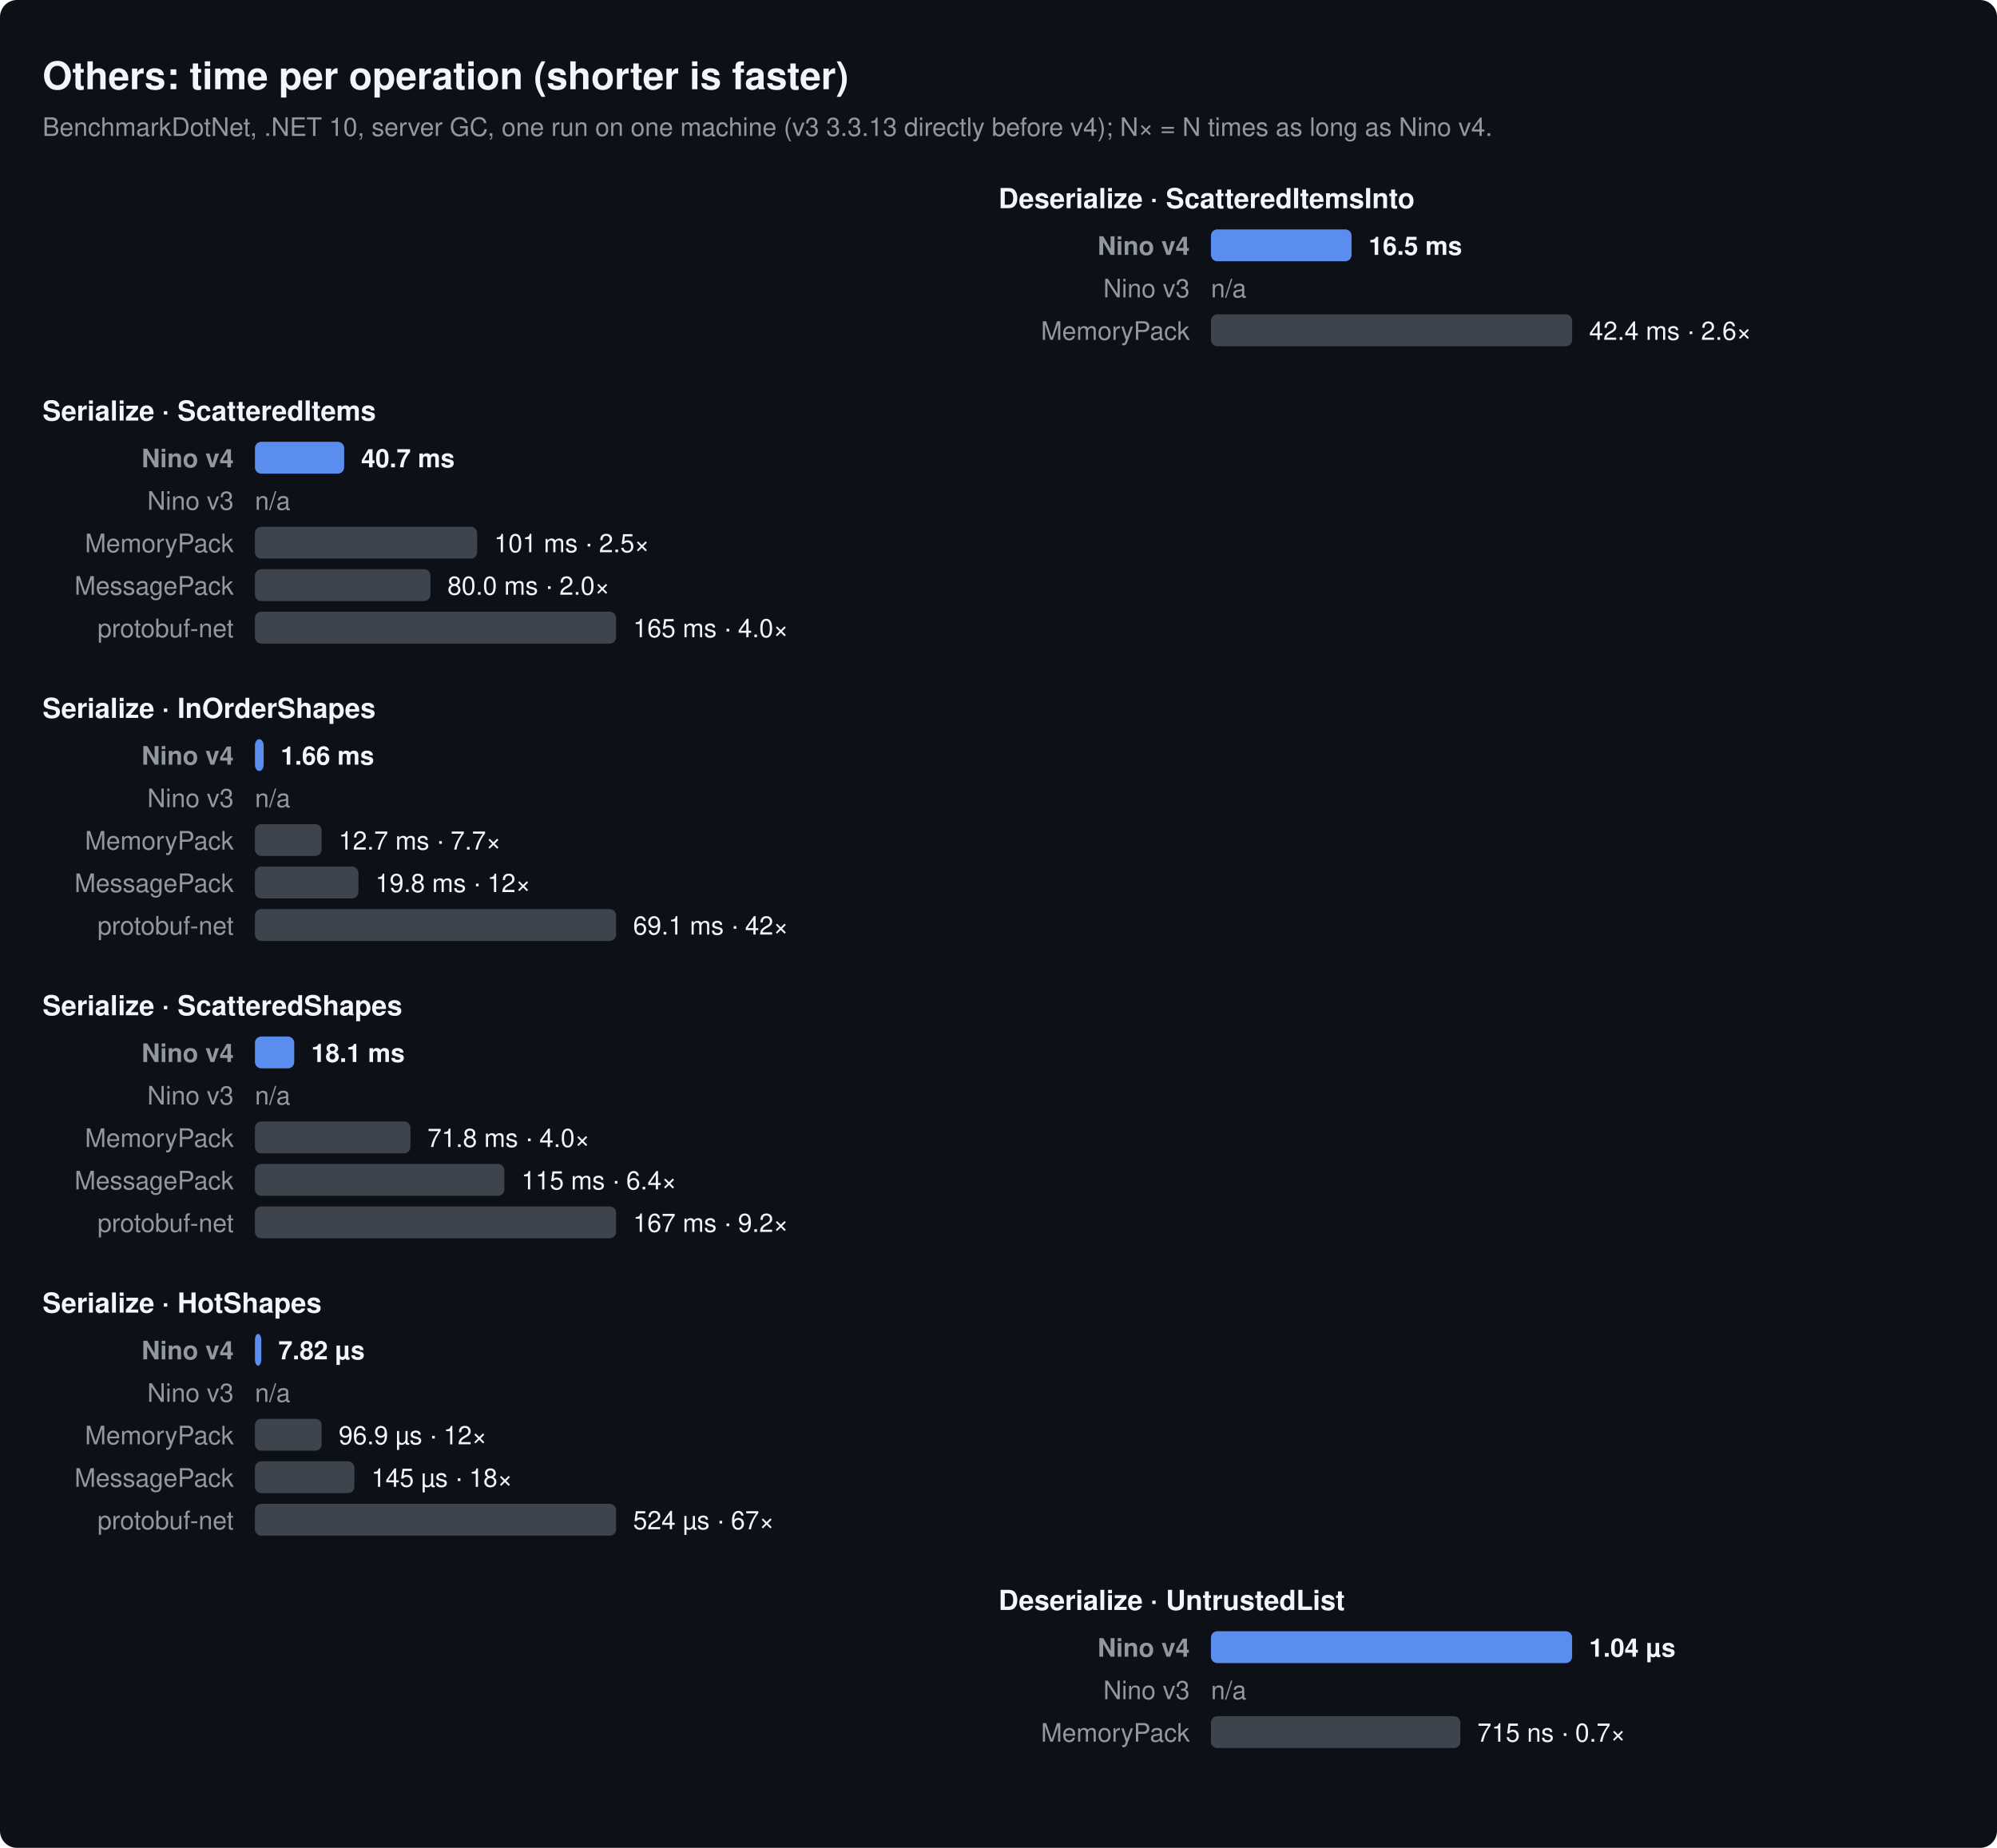
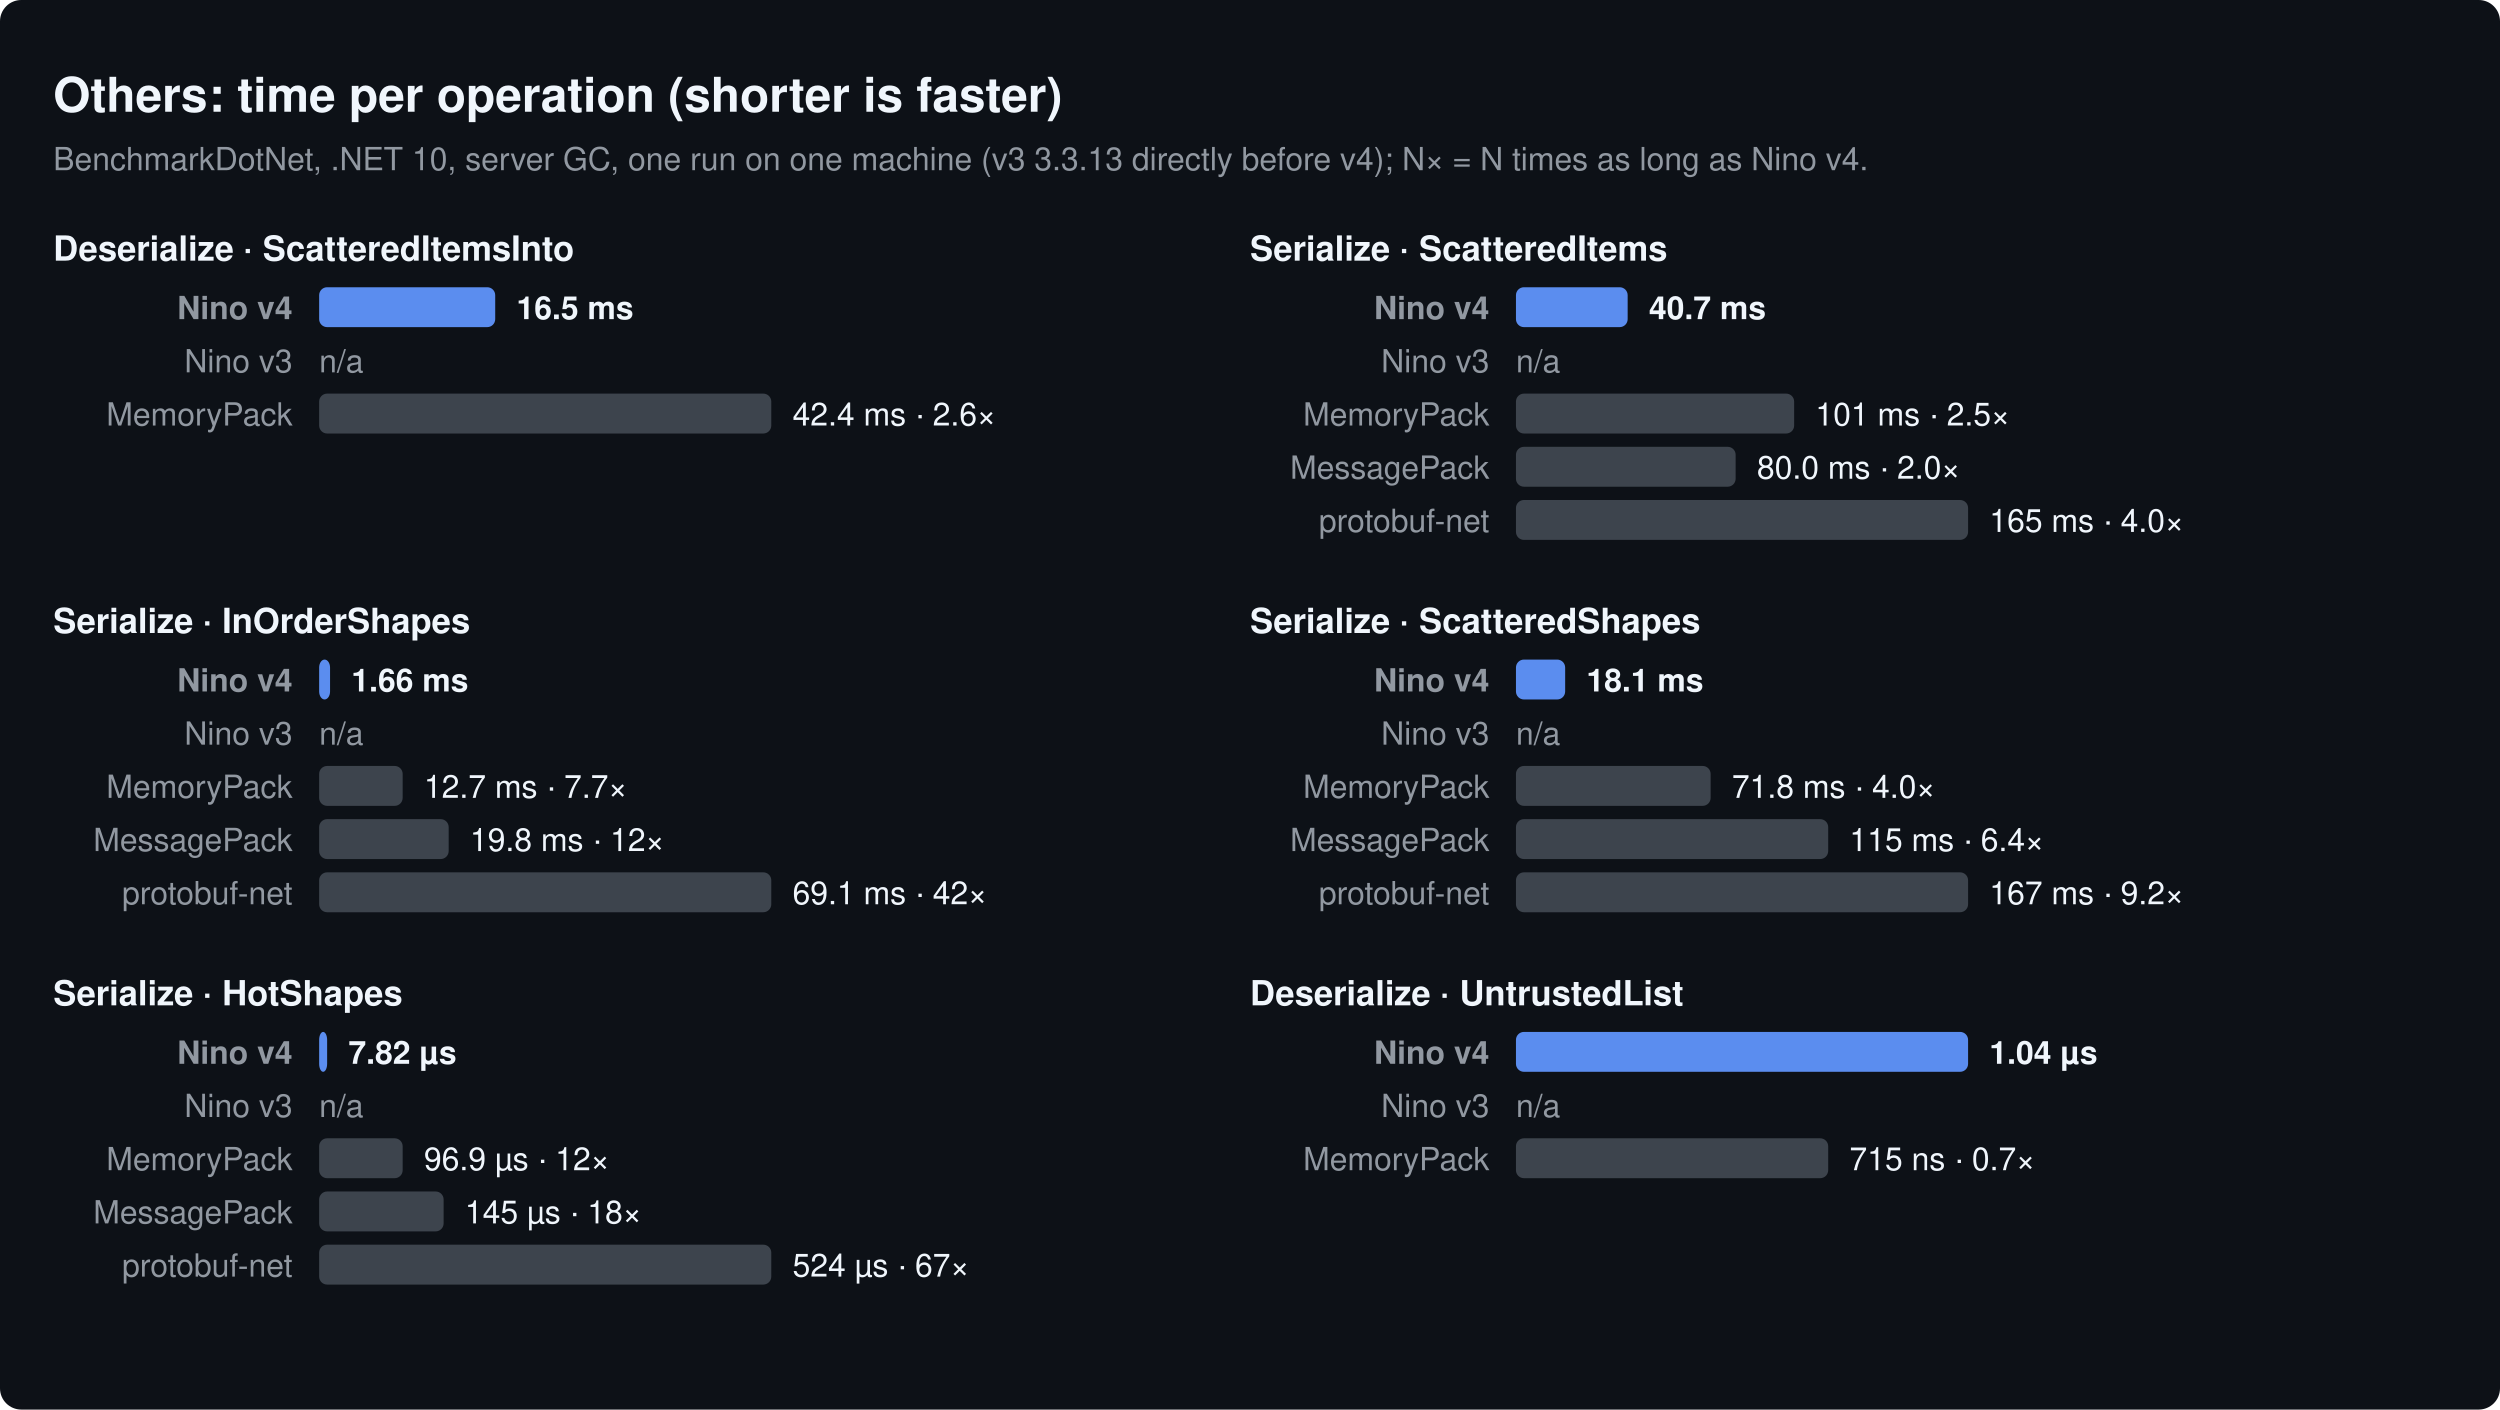
- <svg xmlns="http://www.w3.org/2000/svg" viewBox="0 0 940 870" width="940" height="870" font-family="-apple-system,Segoe UI,Helvetica,Arial,sans-serif">
-   <rect width="940" height="870" rx="8" fill="#0d1117" />
+ <svg xmlns="http://www.w3.org/2000/svg" viewBox="0 0 940 530" width="940" height="530" font-family="-apple-system,Segoe UI,Helvetica,Arial,sans-serif">
+   <rect width="940" height="530" rx="8" fill="#0d1117" />
  <g transform="translate(20 20)">
    <style>.t{font-size:18px;font-weight:700;fill:#f0f6fc}.s{font-size:12px;fill:#9198a1}.g{font-size:13px;font-weight:600;fill:#f0f6fc}.l{font-size:12px;fill:#9198a1;text-anchor:end}.v{font-size:12px;fill:#f0f6fc}.n{font-weight:700}.a{fill:#5b8def}.b{fill:#6e7681}.c{fill:#3d444d}</style>
    <text x="0" y="22" class="t">Others: time per operation (shorter is faster)</text>
    <text x="0" y="44" class="s">BenchmarkDotNet, .NET 10, server GC, one run on one machine (v3 3.3.13 directly before v4); N× = N times as long as Nino v4.</text>
-     <text x="450" y="78" class="g">Deserialize · ScatteredItemsInto</text>
+     <text x="0" y="78" class="g">Deserialize · ScatteredItemsInto</text>
+     <text x="90" y="100" class="l n">Nino v4</text>
+     <rect x="100" y="88" width="66.2" height="15" rx="3" class="a" />
+     <text x="174.2" y="100" class="v n">16.5 ms</text>
+     <text x="90" y="120" class="l">Nino v3</text>
+     <text x="100" y="120" class="s">n/a</text>
+     <text x="90" y="140" class="l">MemoryPack</text>
+     <rect x="100" y="128" width="170.0" height="15" rx="3" class="c" />
+     <text x="278.0" y="140" class="v">42.4 ms · 2.6×</text>
+     <text x="450" y="78" class="g">Serialize · ScatteredItems</text>
    <text x="540" y="100" class="l n">Nino v4</text>
-     <rect x="550" y="88" width="66.2" height="15" rx="3" class="a" />
-     <text x="624.2" y="100" class="v n">16.5 ms</text>
+     <rect x="550" y="88" width="42.0" height="15" rx="3" class="a" />
+     <text x="600.0" y="100" class="v n">40.7 ms</text>
    <text x="540" y="120" class="l">Nino v3</text>
    <text x="550" y="120" class="s">n/a</text>
    <text x="540" y="140" class="l">MemoryPack</text>
-     <rect x="550" y="128" width="170.0" height="15" rx="3" class="c" />
-     <text x="728.0" y="140" class="v">42.4 ms · 2.6×</text>
-     <text x="0" y="178" class="g">Serialize · ScatteredItems</text>
-     <text x="90" y="200" class="l n">Nino v4</text>
-     <rect x="100" y="188" width="42.0" height="15" rx="3" class="a" />
-     <text x="150.0" y="200" class="v n">40.7 ms</text>
-     <text x="90" y="220" class="l">Nino v3</text>
-     <text x="100" y="220" class="s">n/a</text>
-     <text x="90" y="240" class="l">MemoryPack</text>
-     <rect x="100" y="228" width="104.6" height="15" rx="3" class="c" />
-     <text x="212.6" y="240" class="v">101 ms · 2.5×</text>
-     <text x="90" y="260" class="l">MessagePack</text>
-     <rect x="100" y="248" width="82.6" height="15" rx="3" class="c" />
-     <text x="190.6" y="260" class="v">80.0 ms · 2.0×</text>
-     <text x="90" y="280" class="l">protobuf-net</text>
-     <rect x="100" y="268" width="170.0" height="15" rx="3" class="c" />
-     <text x="278.0" y="280" class="v">165 ms · 4.0×</text>
-     <text x="0" y="318" class="g">Serialize · InOrderShapes</text>
-     <text x="90" y="340" class="l n">Nino v4</text>
-     <rect x="100" y="328" width="4.1" height="15" rx="3" class="a" />
-     <text x="112.1" y="340" class="v n">1.66 ms</text>
-     <text x="90" y="360" class="l">Nino v3</text>
-     <text x="100" y="360" class="s">n/a</text>
-     <text x="90" y="380" class="l">MemoryPack</text>
-     <rect x="100" y="368" width="31.4" height="15" rx="3" class="c" />
-     <text x="139.4" y="380" class="v">12.7 ms · 7.7×</text>
-     <text x="90" y="400" class="l">MessagePack</text>
-     <rect x="100" y="388" width="48.7" height="15" rx="3" class="c" />
-     <text x="156.7" y="400" class="v">19.8 ms · 12×</text>
-     <text x="90" y="420" class="l">protobuf-net</text>
-     <rect x="100" y="408" width="170.0" height="15" rx="3" class="c" />
-     <text x="278.0" y="420" class="v">69.1 ms · 42×</text>
-     <text x="0" y="458" class="g">Serialize · ScatteredShapes</text>
-     <text x="90" y="480" class="l n">Nino v4</text>
-     <rect x="100" y="468" width="18.5" height="15" rx="3" class="a" />
-     <text x="126.5" y="480" class="v n">18.1 ms</text>
-     <text x="90" y="500" class="l">Nino v3</text>
-     <text x="100" y="500" class="s">n/a</text>
-     <text x="90" y="520" class="l">MemoryPack</text>
-     <rect x="100" y="508" width="73.2" height="15" rx="3" class="c" />
-     <text x="181.2" y="520" class="v">71.8 ms · 4.0×</text>
-     <text x="90" y="540" class="l">MessagePack</text>
-     <rect x="100" y="528" width="117.4" height="15" rx="3" class="c" />
-     <text x="225.4" y="540" class="v">115 ms · 6.4×</text>
-     <text x="90" y="560" class="l">protobuf-net</text>
-     <rect x="100" y="548" width="170.0" height="15" rx="3" class="c" />
-     <text x="278.0" y="560" class="v">167 ms · 9.2×</text>
-     <text x="0" y="598" class="g">Serialize · HotShapes</text>
-     <text x="90" y="620" class="l n">Nino v4</text>
-     <rect x="100" y="608" width="3.0" height="15" rx="3" class="a" />
-     <text x="111.0" y="620" class="v n">7.82 µs</text>
-     <text x="90" y="640" class="l">Nino v3</text>
-     <text x="100" y="640" class="s">n/a</text>
-     <text x="90" y="660" class="l">MemoryPack</text>
-     <rect x="100" y="648" width="31.4" height="15" rx="3" class="c" />
-     <text x="139.4" y="660" class="v">96.9 µs · 12×</text>
-     <text x="90" y="680" class="l">MessagePack</text>
-     <rect x="100" y="668" width="46.8" height="15" rx="3" class="c" />
-     <text x="154.8" y="680" class="v">145 µs · 18×</text>
-     <text x="90" y="700" class="l">protobuf-net</text>
-     <rect x="100" y="688" width="170.0" height="15" rx="3" class="c" />
-     <text x="278.0" y="700" class="v">524 µs · 67×</text>
-     <text x="450" y="738" class="g">Deserialize · UntrustedList</text>
-     <text x="540" y="760" class="l n">Nino v4</text>
-     <rect x="550" y="748" width="170.0" height="15" rx="3" class="a" />
-     <text x="728.0" y="760" class="v n">1.04 µs</text>
-     <text x="540" y="780" class="l">Nino v3</text>
-     <text x="550" y="780" class="s">n/a</text>
-     <text x="540" y="800" class="l">MemoryPack</text>
-     <rect x="550" y="788" width="117.4" height="15" rx="3" class="c" />
-     <text x="675.4" y="800" class="v">715 ns · 0.7×</text>
+     <rect x="550" y="128" width="104.6" height="15" rx="3" class="c" />
+     <text x="662.6" y="140" class="v">101 ms · 2.5×</text>
+     <text x="540" y="160" class="l">MessagePack</text>
+     <rect x="550" y="148" width="82.6" height="15" rx="3" class="c" />
+     <text x="640.6" y="160" class="v">80.0 ms · 2.0×</text>
+     <text x="540" y="180" class="l">protobuf-net</text>
+     <rect x="550" y="168" width="170.0" height="15" rx="3" class="c" />
+     <text x="728.0" y="180" class="v">165 ms · 4.0×</text>
+     <text x="0" y="218" class="g">Serialize · InOrderShapes</text>
+     <text x="90" y="240" class="l n">Nino v4</text>
+     <rect x="100" y="228" width="4.1" height="15" rx="3" class="a" />
+     <text x="112.1" y="240" class="v n">1.66 ms</text>
+     <text x="90" y="260" class="l">Nino v3</text>
+     <text x="100" y="260" class="s">n/a</text>
+     <text x="90" y="280" class="l">MemoryPack</text>
+     <rect x="100" y="268" width="31.4" height="15" rx="3" class="c" />
+     <text x="139.4" y="280" class="v">12.7 ms · 7.7×</text>
+     <text x="90" y="300" class="l">MessagePack</text>
+     <rect x="100" y="288" width="48.7" height="15" rx="3" class="c" />
+     <text x="156.7" y="300" class="v">19.8 ms · 12×</text>
+     <text x="90" y="320" class="l">protobuf-net</text>
+     <rect x="100" y="308" width="170.0" height="15" rx="3" class="c" />
+     <text x="278.0" y="320" class="v">69.1 ms · 42×</text>
+     <text x="450" y="218" class="g">Serialize · ScatteredShapes</text>
+     <text x="540" y="240" class="l n">Nino v4</text>
+     <rect x="550" y="228" width="18.5" height="15" rx="3" class="a" />
+     <text x="576.5" y="240" class="v n">18.1 ms</text>
+     <text x="540" y="260" class="l">Nino v3</text>
+     <text x="550" y="260" class="s">n/a</text>
+     <text x="540" y="280" class="l">MemoryPack</text>
+     <rect x="550" y="268" width="73.2" height="15" rx="3" class="c" />
+     <text x="631.2" y="280" class="v">71.8 ms · 4.0×</text>
+     <text x="540" y="300" class="l">MessagePack</text>
+     <rect x="550" y="288" width="117.4" height="15" rx="3" class="c" />
+     <text x="675.4" y="300" class="v">115 ms · 6.4×</text>
+     <text x="540" y="320" class="l">protobuf-net</text>
+     <rect x="550" y="308" width="170.0" height="15" rx="3" class="c" />
+     <text x="728.0" y="320" class="v">167 ms · 9.2×</text>
+     <text x="0" y="358" class="g">Serialize · HotShapes</text>
+     <text x="90" y="380" class="l n">Nino v4</text>
+     <rect x="100" y="368" width="3.0" height="15" rx="3" class="a" />
+     <text x="111.0" y="380" class="v n">7.82 µs</text>
+     <text x="90" y="400" class="l">Nino v3</text>
+     <text x="100" y="400" class="s">n/a</text>
+     <text x="90" y="420" class="l">MemoryPack</text>
+     <rect x="100" y="408" width="31.4" height="15" rx="3" class="c" />
+     <text x="139.4" y="420" class="v">96.9 µs · 12×</text>
+     <text x="90" y="440" class="l">MessagePack</text>
+     <rect x="100" y="428" width="46.8" height="15" rx="3" class="c" />
+     <text x="154.8" y="440" class="v">145 µs · 18×</text>
+     <text x="90" y="460" class="l">protobuf-net</text>
+     <rect x="100" y="448" width="170.0" height="15" rx="3" class="c" />
+     <text x="278.0" y="460" class="v">524 µs · 67×</text>
+     <text x="450" y="358" class="g">Deserialize · UntrustedList</text>
+     <text x="540" y="380" class="l n">Nino v4</text>
+     <rect x="550" y="368" width="170.0" height="15" rx="3" class="a" />
+     <text x="728.0" y="380" class="v n">1.04 µs</text>
+     <text x="540" y="400" class="l">Nino v3</text>
+     <text x="550" y="400" class="s">n/a</text>
+     <text x="540" y="420" class="l">MemoryPack</text>
+     <rect x="550" y="408" width="117.4" height="15" rx="3" class="c" />
+     <text x="675.4" y="420" class="v">715 ns · 0.7×</text>
  </g>
</svg>
